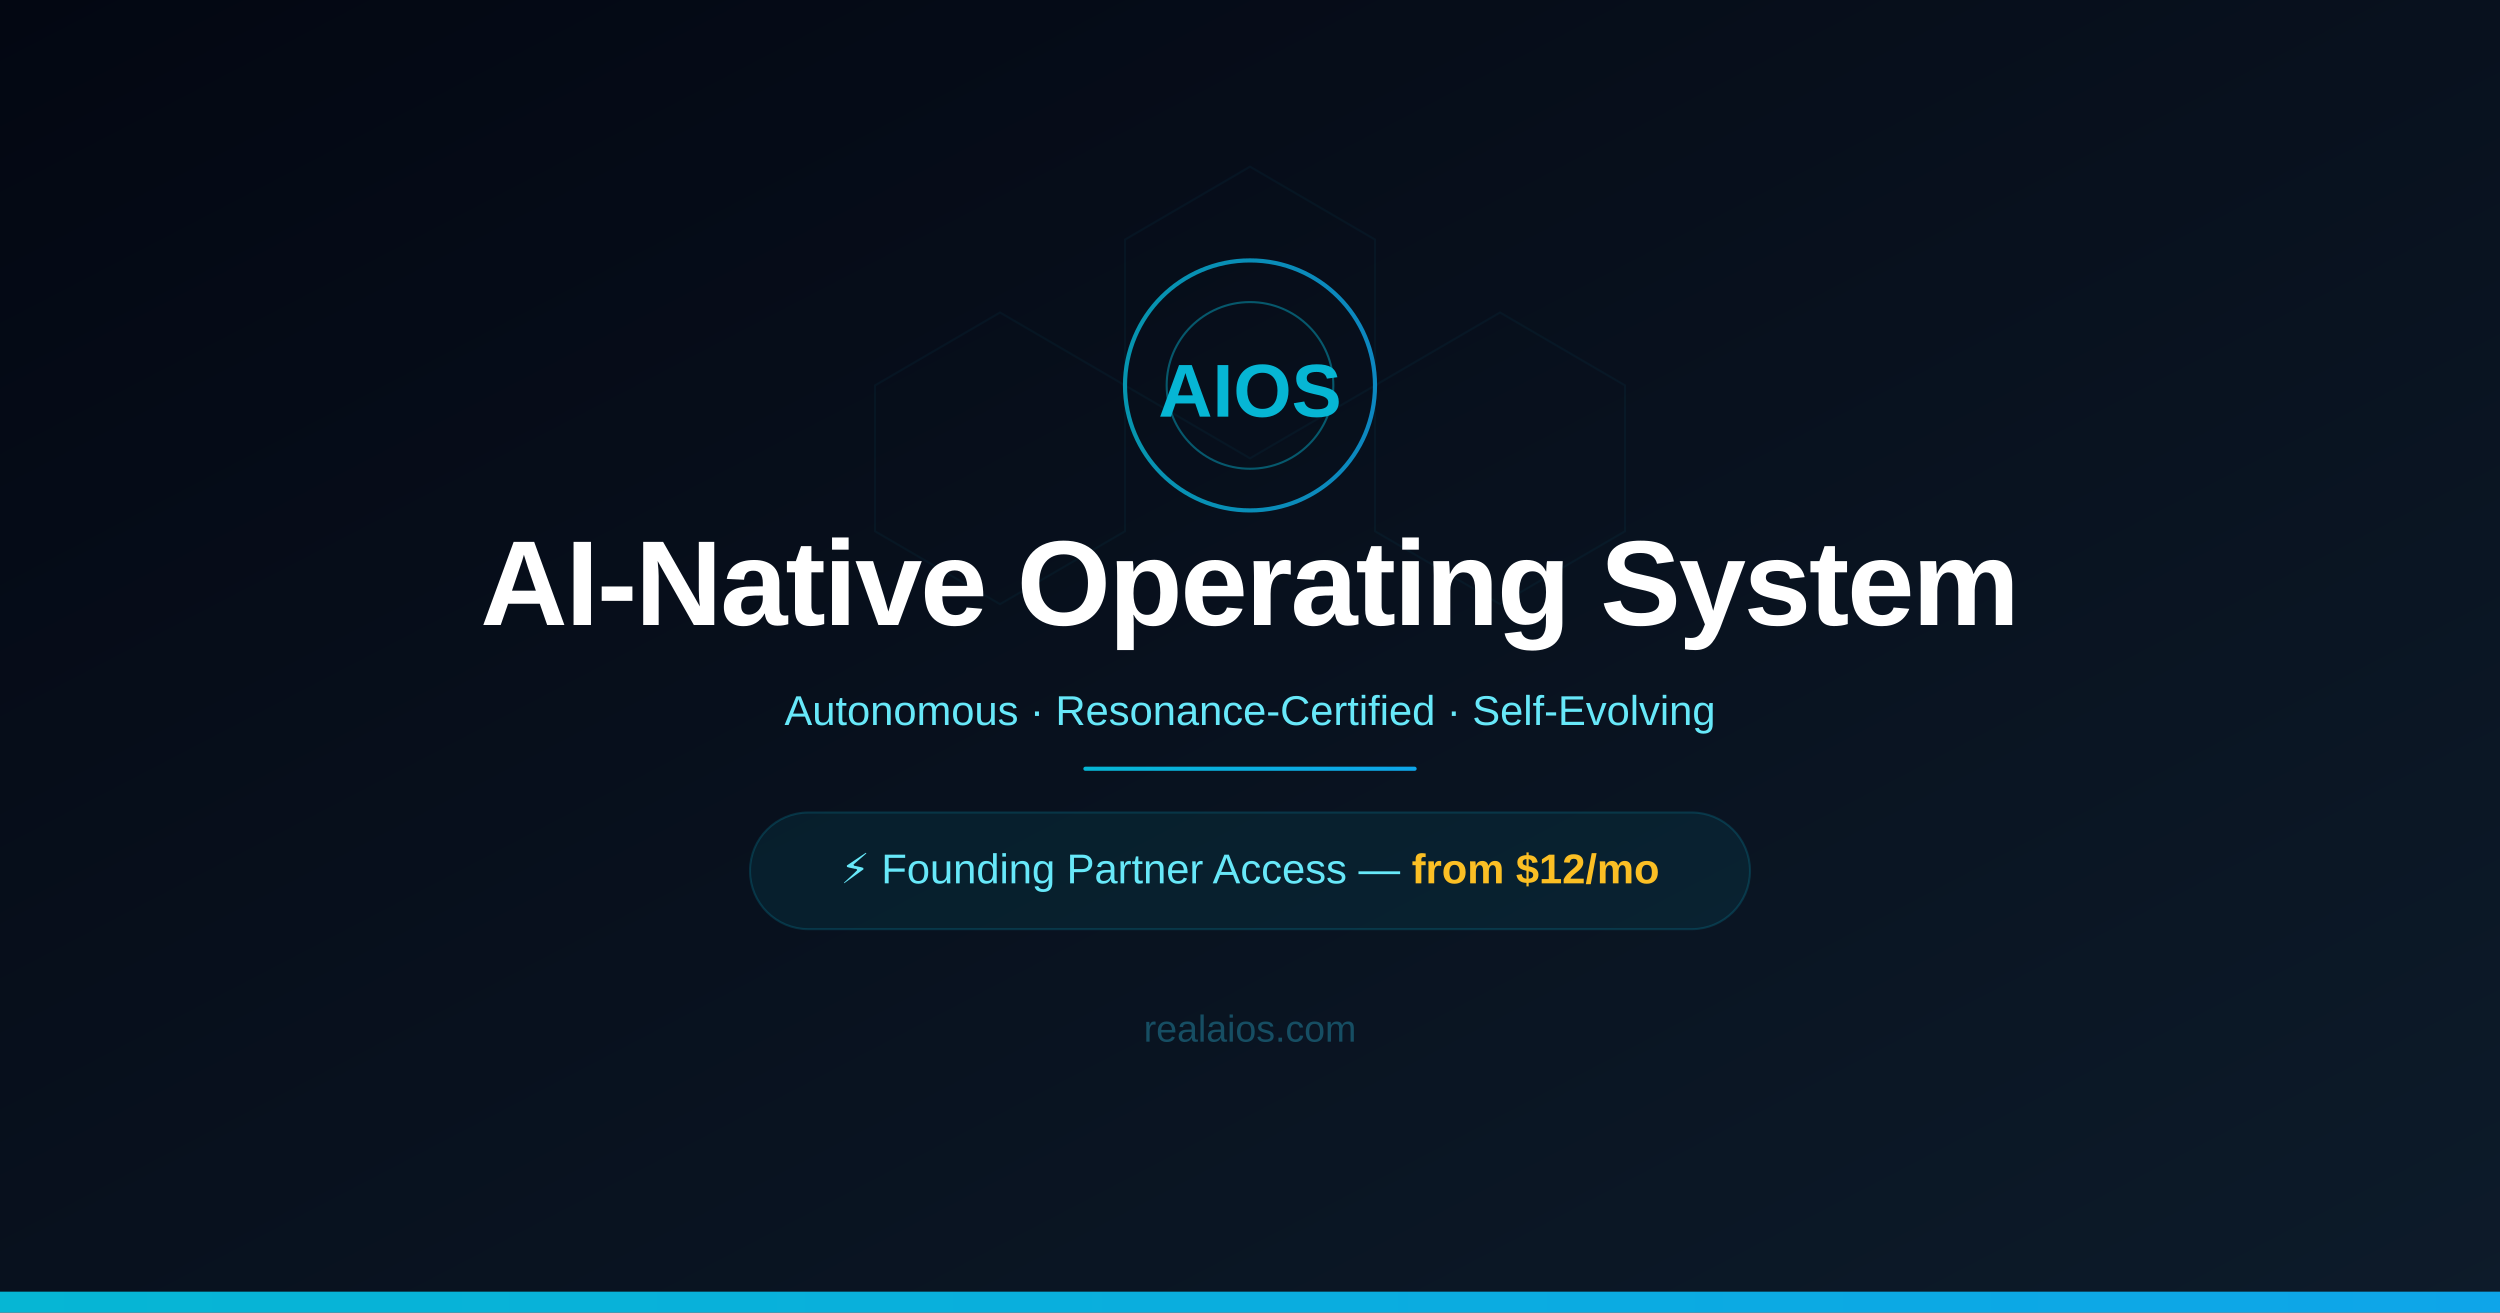
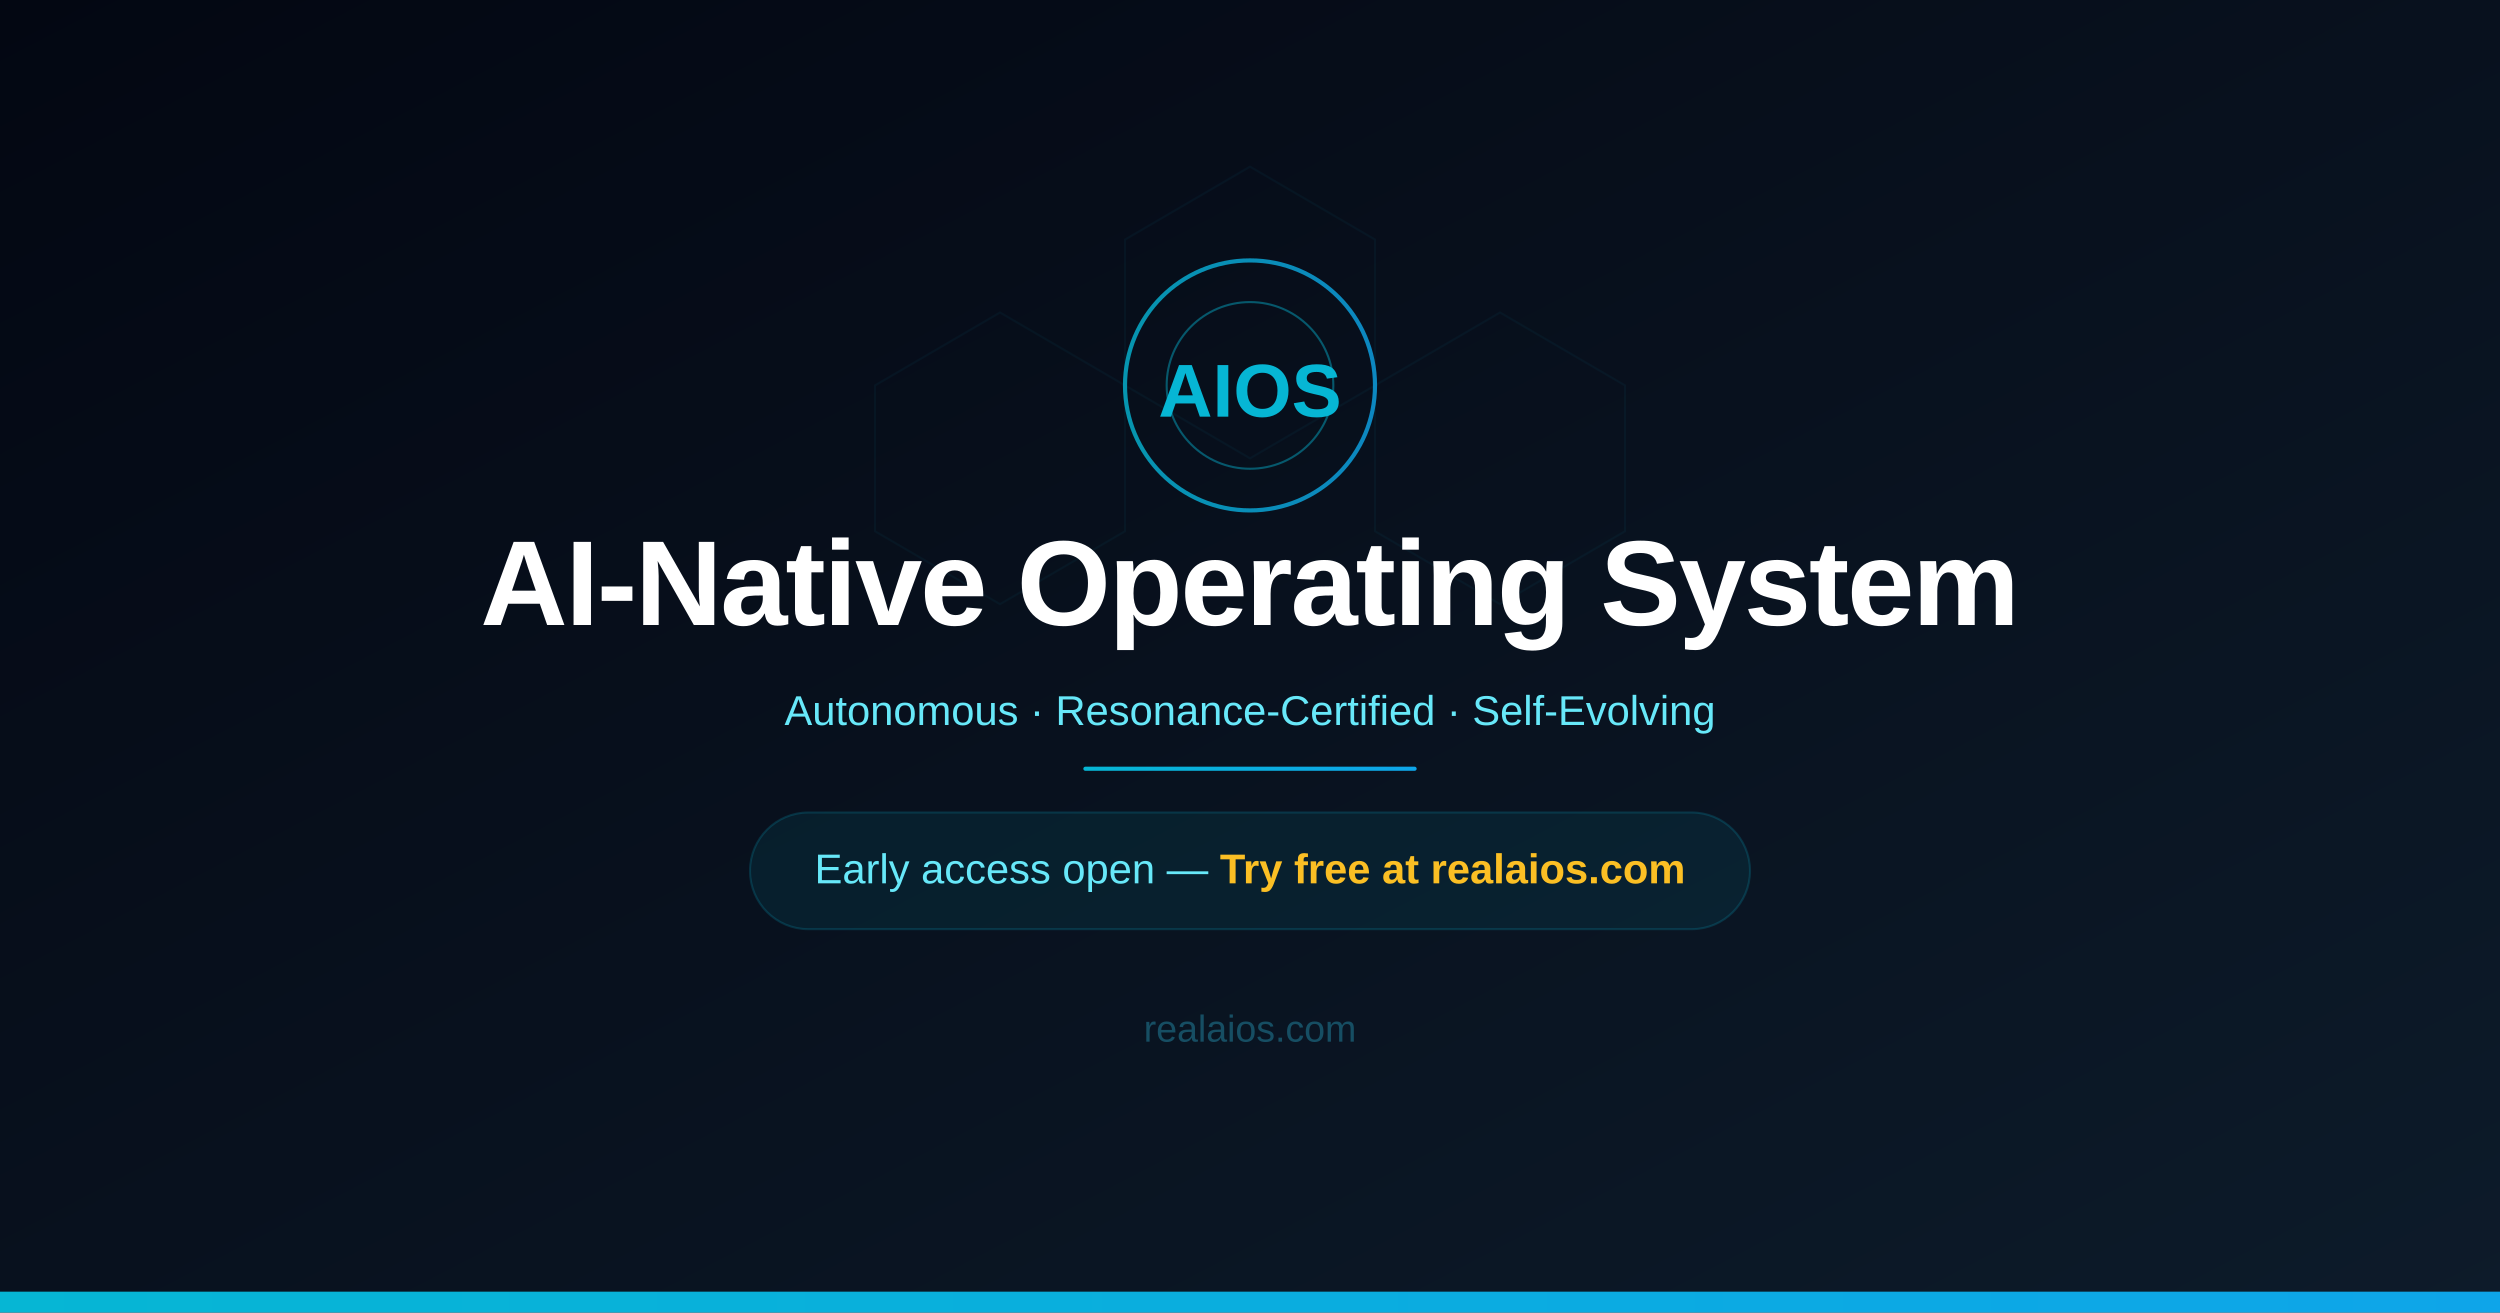
<svg xmlns="http://www.w3.org/2000/svg" width="1200" height="630" viewBox="0 0 1200 630">
  <defs>
    <linearGradient id="bg" x1="0%" y1="0%" x2="100%" y2="100%">
      <stop offset="0%" style="stop-color:#030712" />
      <stop offset="100%" style="stop-color:#0d1b2a" />
    </linearGradient>
    <linearGradient id="cyan" x1="0%" y1="0%" x2="100%" y2="0%">
      <stop offset="0%" style="stop-color:#06b6d4" />
      <stop offset="100%" style="stop-color:#0ea5e9" />
    </linearGradient>
    <linearGradient id="gold" x1="0%" y1="0%" x2="100%" y2="0%">
      <stop offset="0%" style="stop-color:#f59e0b" />
      <stop offset="100%" style="stop-color:#fbbf24" />
    </linearGradient>
  </defs>
  <rect width="1200" height="630" fill="url(#bg)" />
  <g opacity="0.05" stroke="#06b6d4" stroke-width="1" fill="none">
    <polygon points="600,80 660,115 660,185 600,220 540,185 540,115" />
    <polygon points="480,150 540,185 540,255 480,290 420,255 420,185" />
    <polygon points="720,150 780,185 780,255 720,290 660,255 660,185" />
  </g>
  <circle cx="600" cy="185" r="60" fill="none" stroke="url(#cyan)" stroke-width="2" opacity="0.8" />
  <circle cx="600" cy="185" r="40" fill="none" stroke="#06b6d470" stroke-width="1" />
  <text x="600" y="200" font-family="Arial, sans-serif" font-size="36" text-anchor="middle" fill="#06b6d4" font-weight="800">AIOS</text>
  <text x="600" y="300" font-family="Arial, sans-serif" font-size="58" text-anchor="middle" fill="white" font-weight="800" letter-spacing="-1">AI-Native Operating System</text>
  <text x="600" y="348" font-family="Arial, sans-serif" font-size="20" text-anchor="middle" fill="#67e8f9">Autonomous · Resonance-Certified · Self-Evolving</text>
  <rect x="520" y="368" width="160" height="2" fill="url(#cyan)" rx="1" />
  <rect x="360" y="390" width="480" height="56" rx="28" fill="#06b6d415" stroke="#06b6d430" stroke-width="1" />
-   <text x="600" y="424" font-family="Arial, sans-serif" font-size="20" text-anchor="middle" fill="#67e8f9">⚡ Founding Partner Access — <tspan fill="#fbbf24" font-weight="700">from $12/mo</tspan>
+   <text x="600" y="424" font-family="Arial, sans-serif" font-size="20" text-anchor="middle" fill="#67e8f9">Early access open — <tspan fill="#fbbf24" font-weight="700">Try free at realaios.com</tspan>
  </text>
  <text x="600" y="500" font-family="Arial, sans-serif" font-size="18" text-anchor="middle" fill="#164e63">realaios.com</text>
  <rect x="0" y="620" width="1200" height="10" fill="url(#cyan)" />
</svg>
